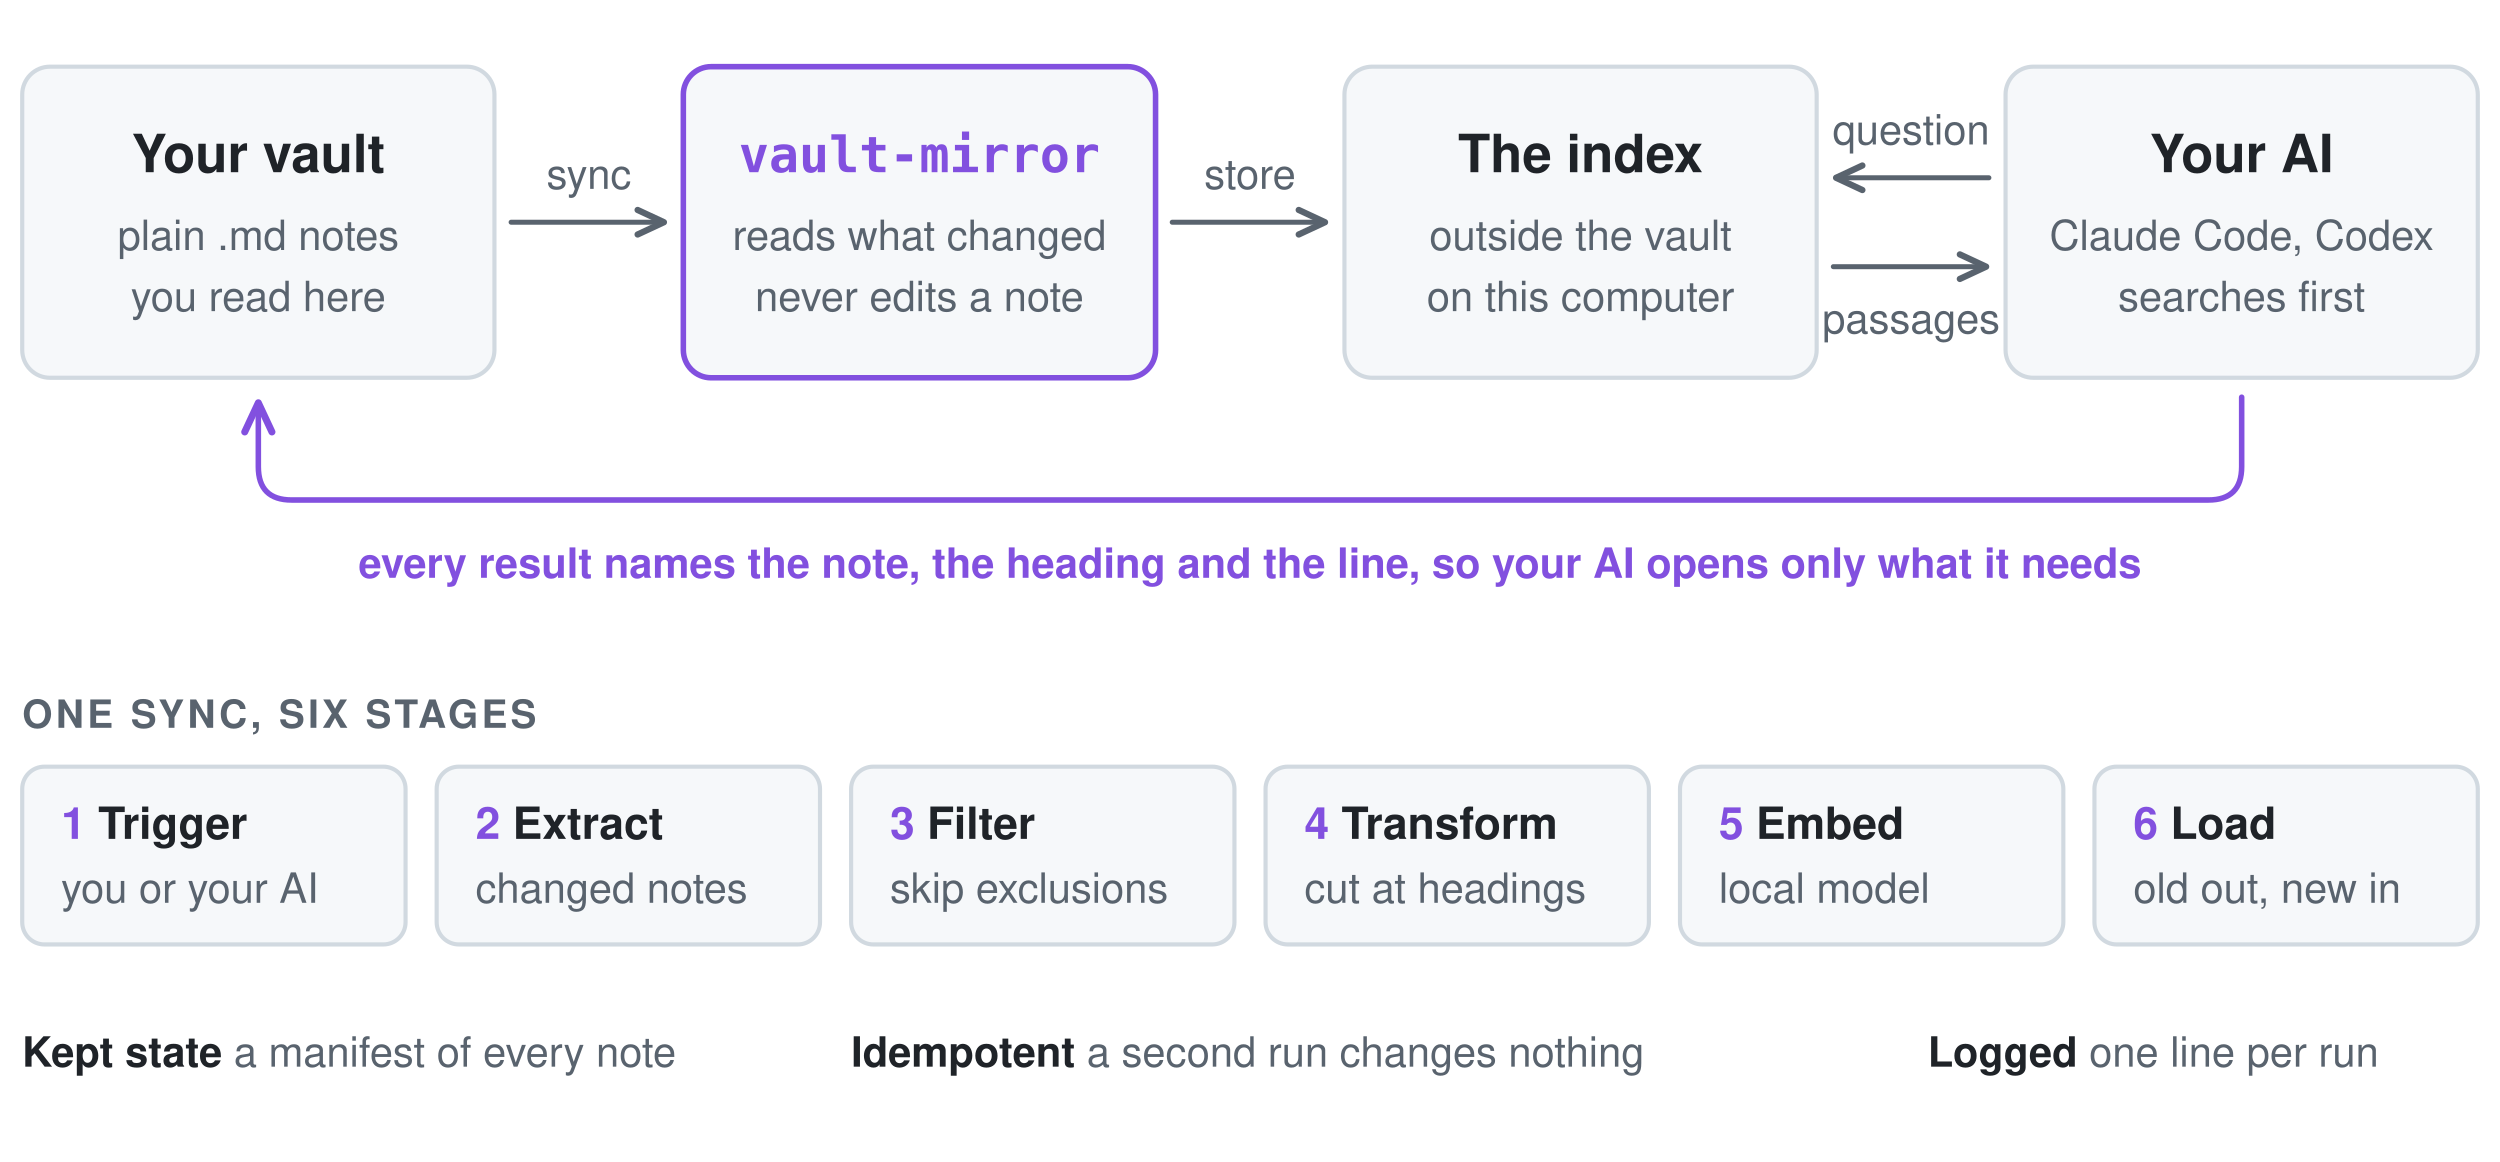
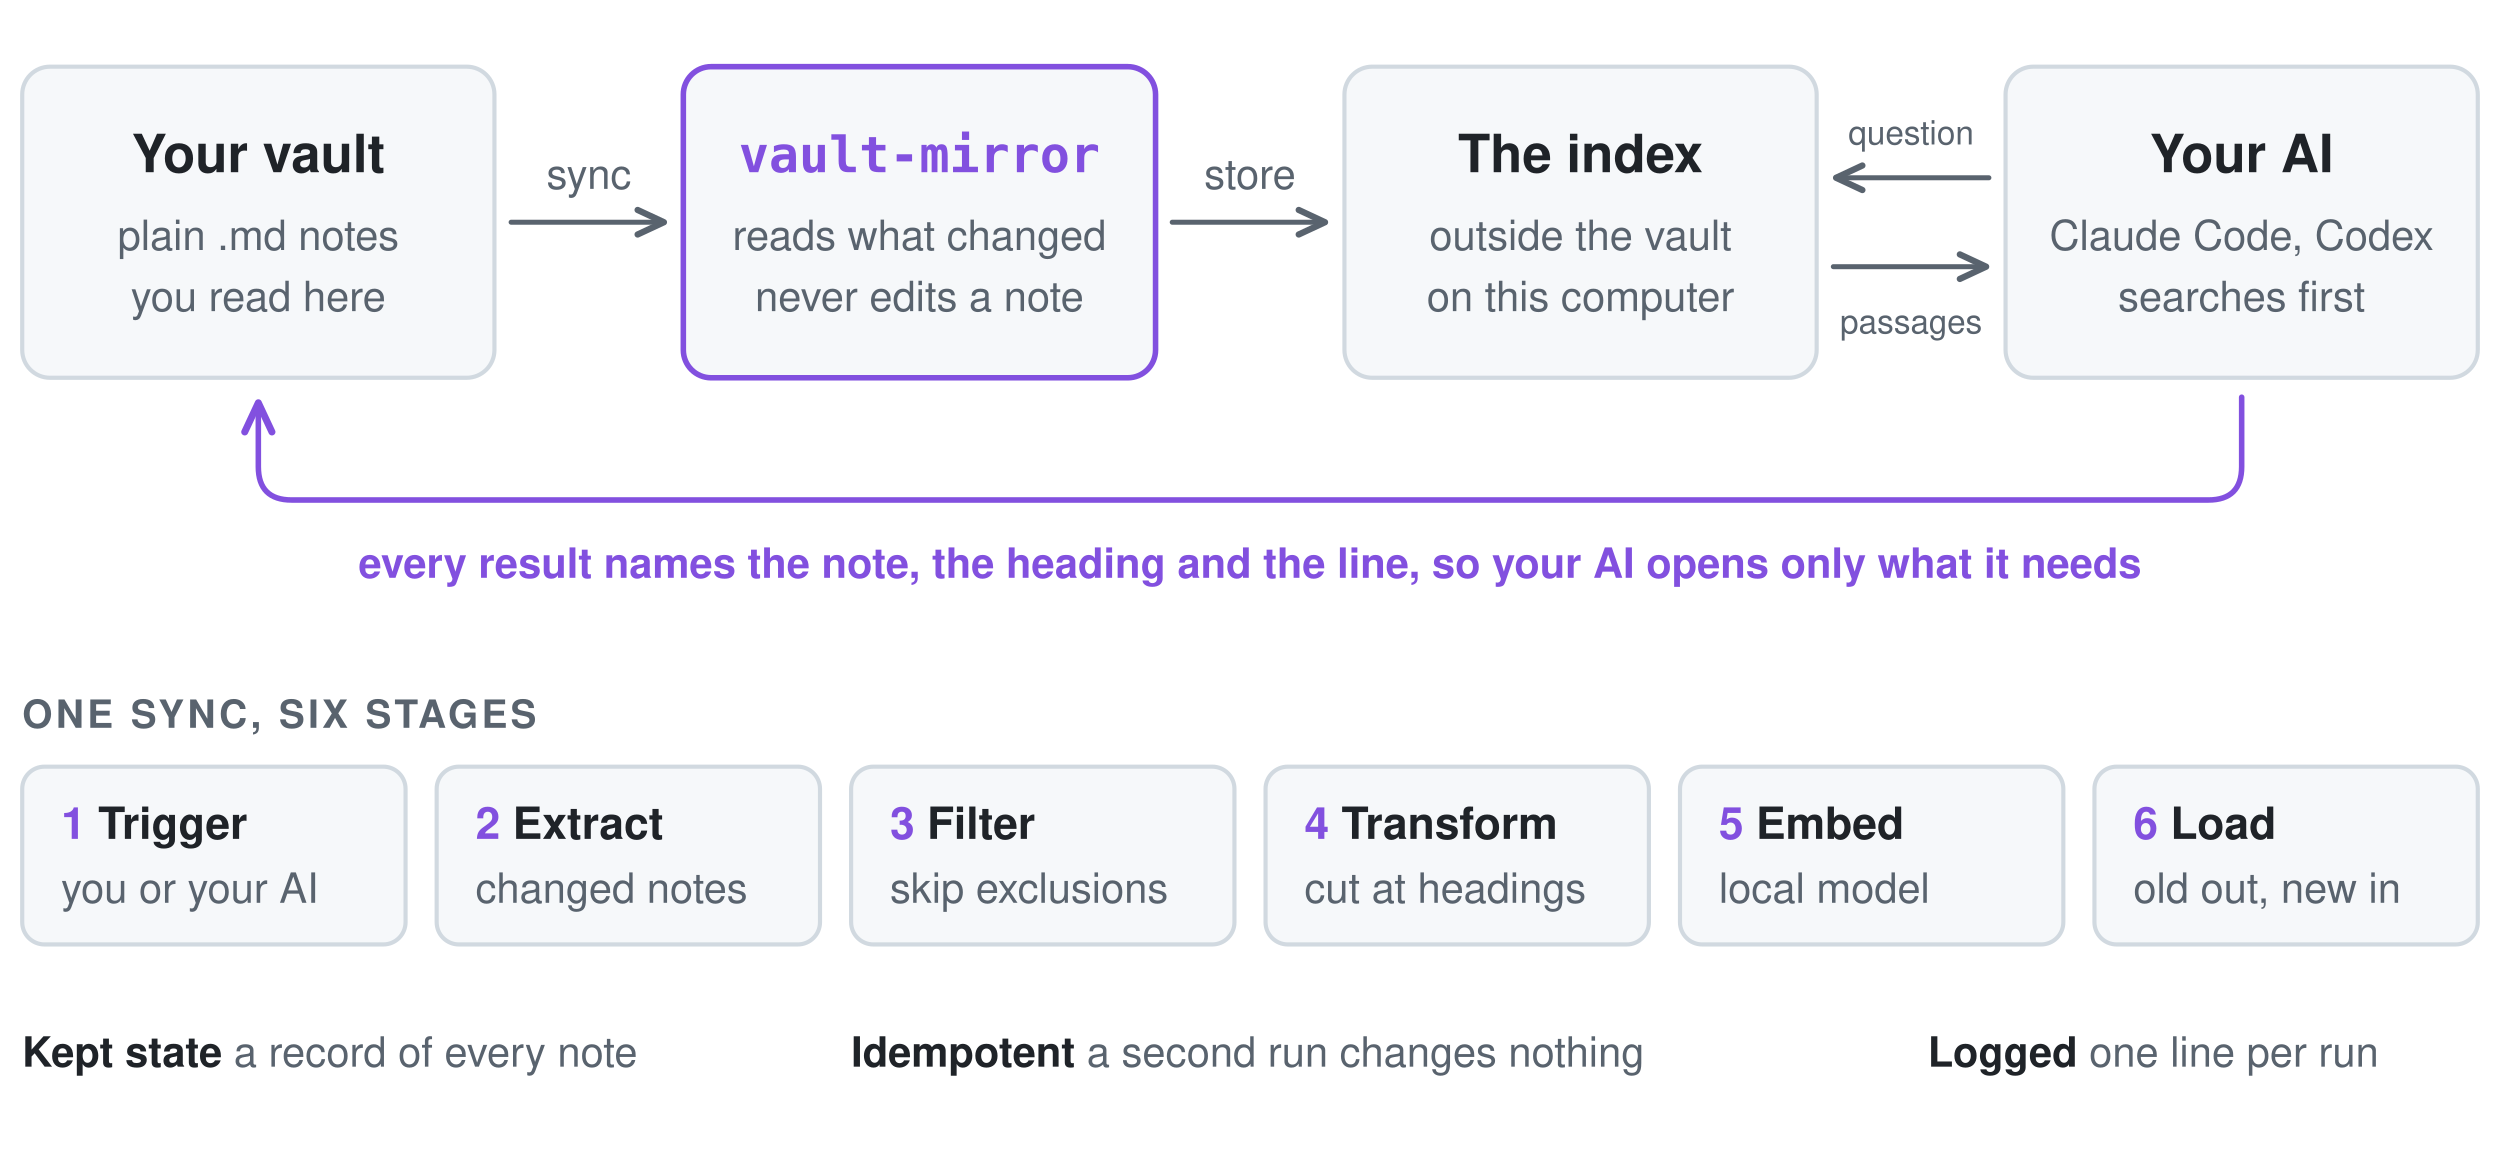
<svg xmlns="http://www.w3.org/2000/svg" viewBox="0 0 900 418" role="img" aria-labelledby="t d" font-family="ui-sans-serif, -apple-system, 'Segoe UI', Helvetica, Arial, sans-serif">
  <defs>
    <marker id="a" viewBox="0 0 10 10" refX="8.5" refY="5" markerWidth="7" markerHeight="7" orient="auto-start-reverse">
      <path d="M1 1.5 8.5 5 1 8.5" fill="none" stroke="#59636e" stroke-width="1.8" stroke-linecap="round" stroke-linejoin="round" />
    </marker>
    <marker id="b" viewBox="0 0 10 10" refX="8.5" refY="5" markerWidth="7" markerHeight="7" orient="auto-start-reverse">
      <path d="M1 1.5 8.5 5 1 8.5" fill="none" stroke="#8250df" stroke-width="1.8" stroke-linecap="round" stroke-linejoin="round" />
    </marker>
  </defs>
  <g stroke-width="1.5">
    <rect x="8" y="24" width="170" height="112" rx="10" fill="#f6f8fa" stroke="#d1d9e0" />
    <rect x="246" y="24" width="170" height="112" rx="10" fill="#f6f8fa" stroke="#8250df" stroke-width="2" />
    <rect x="484" y="24" width="170" height="112" rx="10" fill="#f6f8fa" stroke="#d1d9e0" />
    <rect x="722" y="24" width="170" height="112" rx="10" fill="#f6f8fa" stroke="#d1d9e0" />
  </g>
  <g text-anchor="middle" fill="#1f2328" font-size="19" font-weight="600">
    <text x="93" y="62">Your vault</text>
    <text x="331" y="62" fill="#8250df" font-family="ui-monospace, SFMono-Regular, Menlo, Consolas, monospace" font-size="18">vault-mirror</text>
    <text x="569" y="62">The index</text>
    <text x="807" y="62">Your AI</text>
  </g>
  <g text-anchor="middle" fill="#59636e" font-size="15">
    <text x="93" y="90">plain .md notes</text>
    <text x="93" y="112">you read here</text>
    <text x="331" y="90">reads what changed</text>
    <text x="331" y="112">never edits a note</text>
    <text x="569" y="90">outside the vault</text>
    <text x="569" y="112">on this computer</text>
    <text x="807" y="90">Claude Code, Codex</text>
    <text x="807" y="112">searches first</text>
  </g>
  <g fill="none" stroke="#59636e" stroke-width="1.8" stroke-linecap="round">
    <path d="M184 80H239" marker-end="url(#a)" />
    <path d="M422 80H477" marker-end="url(#a)" />
    <path d="M716 64H661" marker-end="url(#a)" />
    <path d="M660 96H715" marker-end="url(#a)" />
  </g>
  <g text-anchor="middle" fill="#59636e" font-size="15">
    <text x="212" y="68">sync</text>
    <text x="450" y="68">store</text>
-     <text x="688" y="52">question</text>
-     <text x="688" y="120">passages</text>
+     <text x="688" y="52" font-size="12">question</text>
+     <text x="688" y="120" font-size="12">passages</text>
  </g>
  <path d="M807 143V168Q807 180 795 180H105Q93 180 93 168V145" fill="none" stroke="#8250df" stroke-width="2" stroke-linecap="round" marker-end="url(#b)" />
  <text x="450" y="208" text-anchor="middle" fill="#8250df" font-size="15" font-weight="600">every result names the note, the heading and the line, so your AI opens only what it needs</text>
  <text x="8" y="262" fill="#59636e" font-size="14" font-weight="600" letter-spacing="1.2">ONE SYNC, SIX STAGES</text>
  <g fill="#f6f8fa" stroke="#d1d9e0" stroke-width="1.5">
    <rect x="8" y="276" width="138" height="64" rx="8" />
    <rect x="157.2" y="276" width="138" height="64" rx="8" />
    <rect x="306.4" y="276" width="138" height="64" rx="8" />
    <rect x="455.6" y="276" width="138" height="64" rx="8" />
    <rect x="604.8" y="276" width="138" height="64" rx="8" />
    <rect x="754" y="276" width="138" height="64" rx="8" />
  </g>
  <g fill="#1f2328" font-size="16" font-weight="600">
    <text x="22" y="302">
      <tspan fill="#8250df">1</tspan>  Trigger</text>
    <text x="171.2" y="302">
      <tspan fill="#8250df">2</tspan>  Extract</text>
    <text x="320.4" y="302">
      <tspan fill="#8250df">3</tspan>  Filter</text>
    <text x="469.6" y="302">
      <tspan fill="#8250df">4</tspan>  Transform</text>
    <text x="618.8" y="302">
      <tspan fill="#8250df">5</tspan>  Embed</text>
    <text x="768" y="302">
      <tspan fill="#8250df">6</tspan>  Load</text>
  </g>
  <g fill="#59636e" font-size="15">
    <text x="22" y="325">you or your AI</text>
    <text x="171.2" y="325">changed notes</text>
    <text x="320.4" y="325">skip exclusions</text>
    <text x="469.6" y="325">cut at headings</text>
    <text x="618.8" y="325">local model</text>
    <text x="768" y="325">old out, new in</text>
  </g>
  <g font-size="15" fill="#59636e">
    <text x="8" y="384">
-       <tspan fill="#1f2328" font-weight="600">Kept state</tspan>  a manifest of every note</text>
+       <tspan fill="#1f2328" font-weight="600">Kept state</tspan>  a record of every note</text>
    <text x="306.4" y="384">
      <tspan fill="#1f2328" font-weight="600">Idempotent</tspan>  a second run changes nothing</text>
    <text x="694" y="384">
      <tspan fill="#1f2328" font-weight="600">Logged</tspan>  one line per run</text>
  </g>
</svg>
